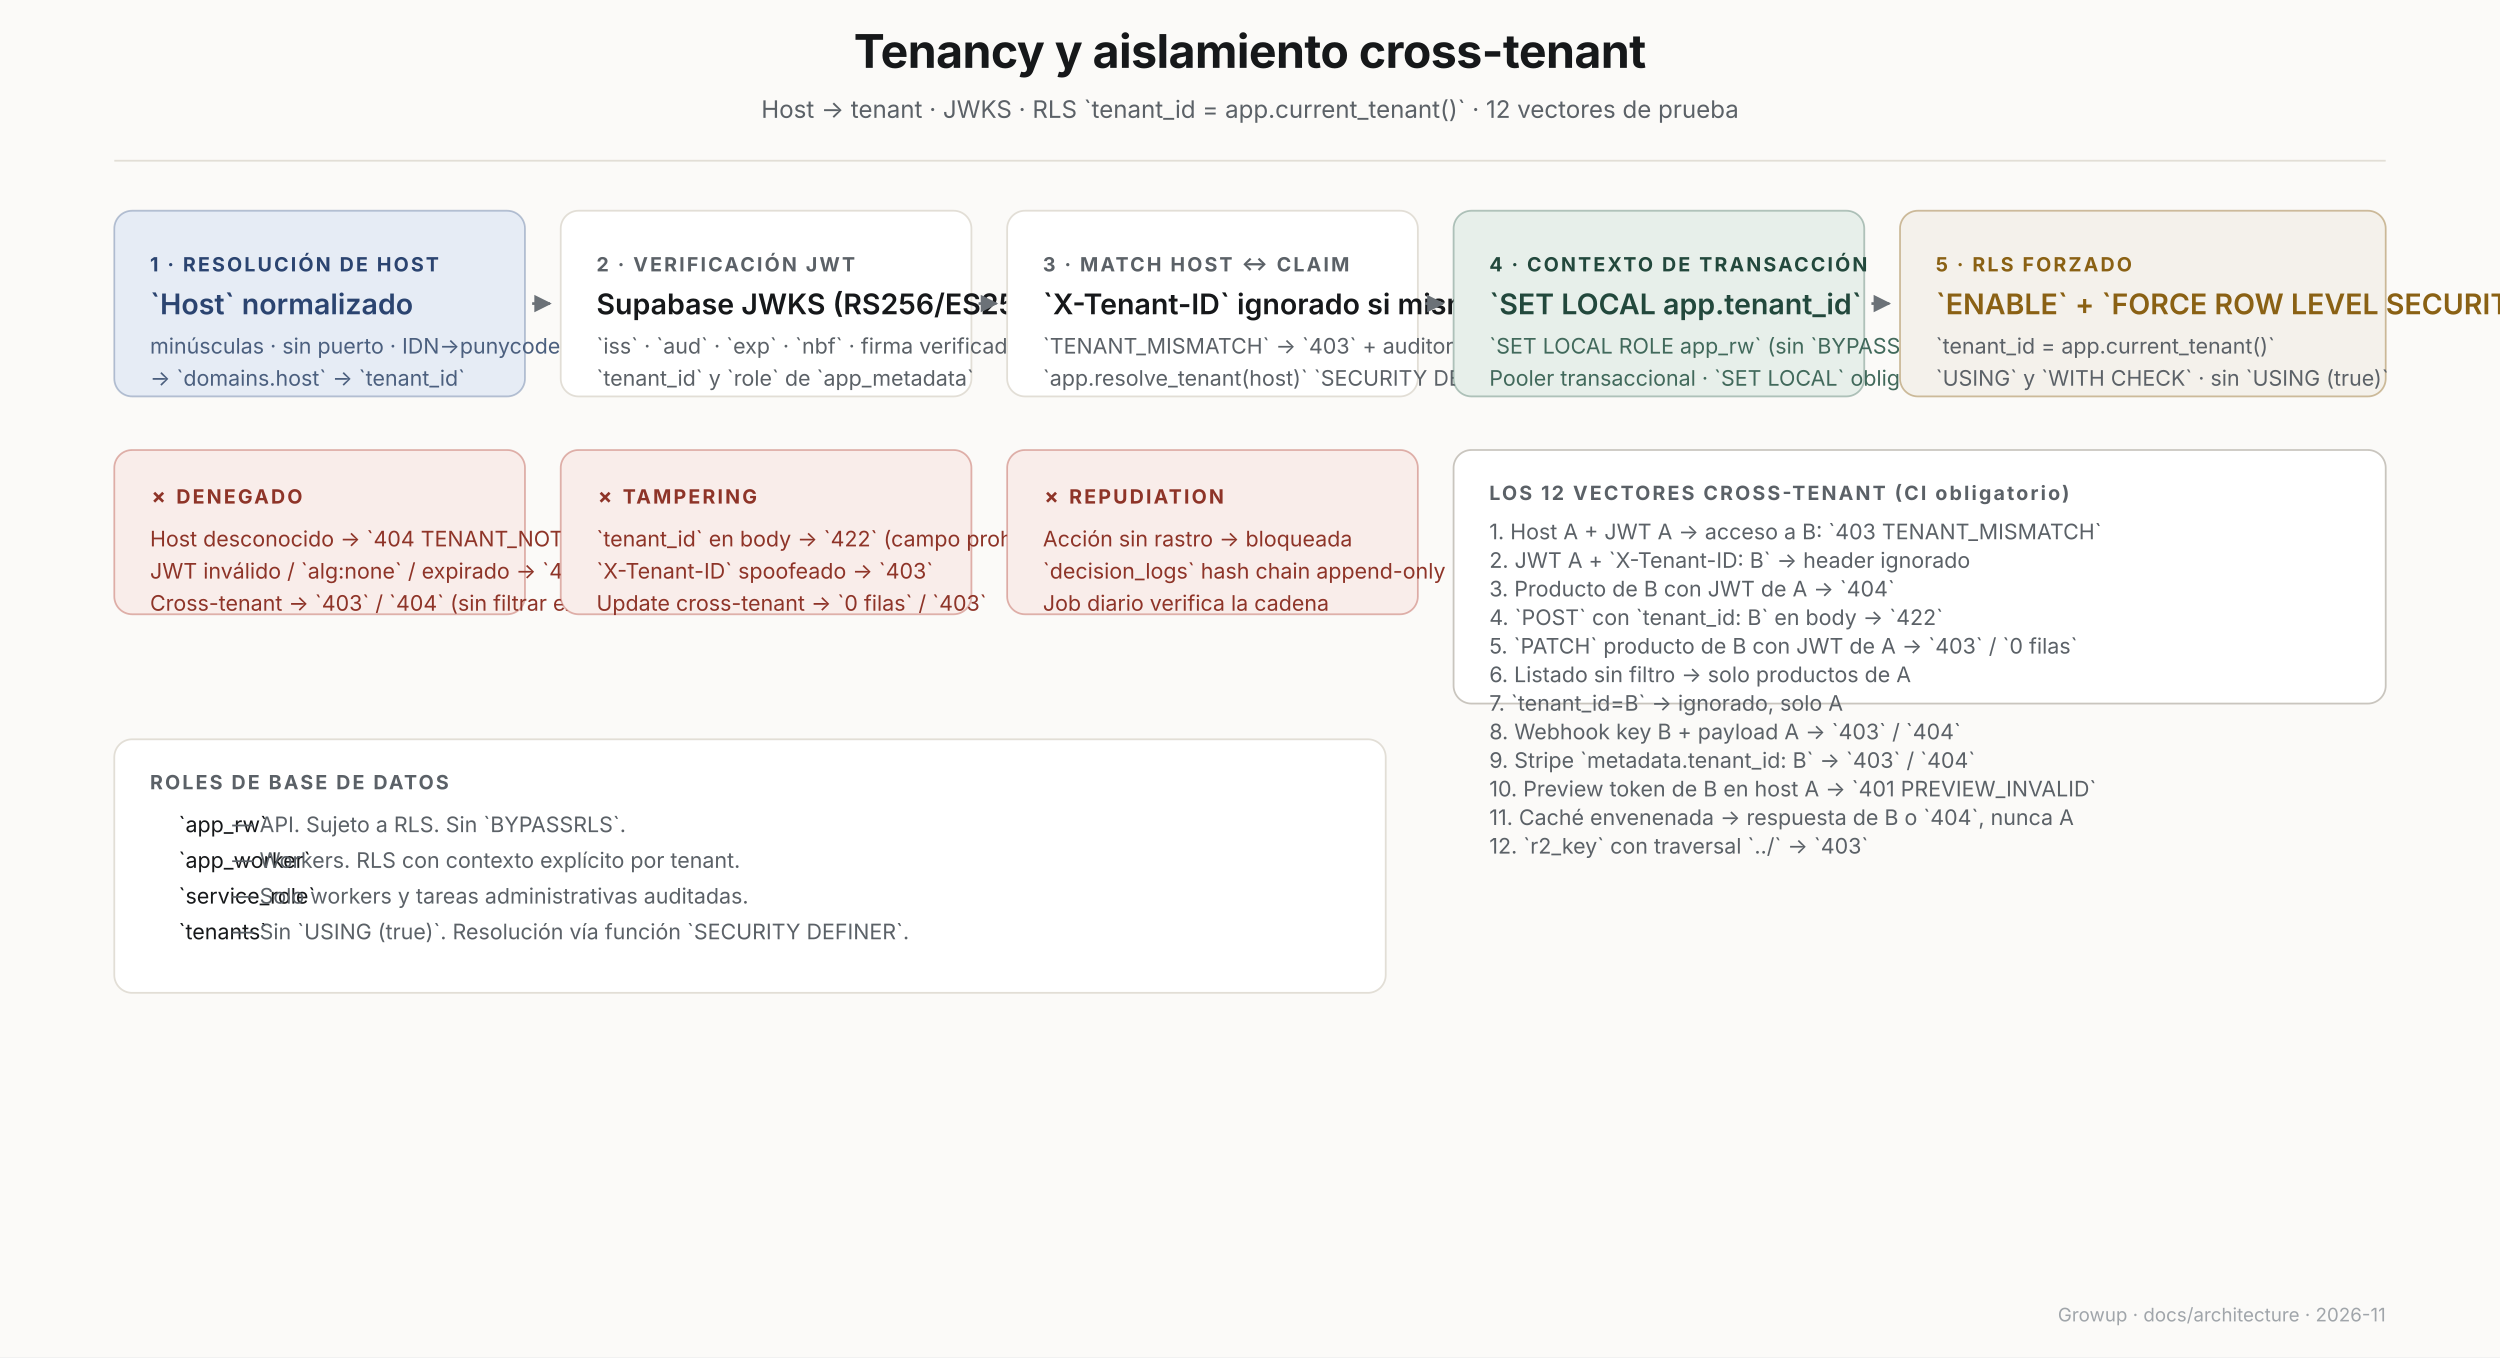
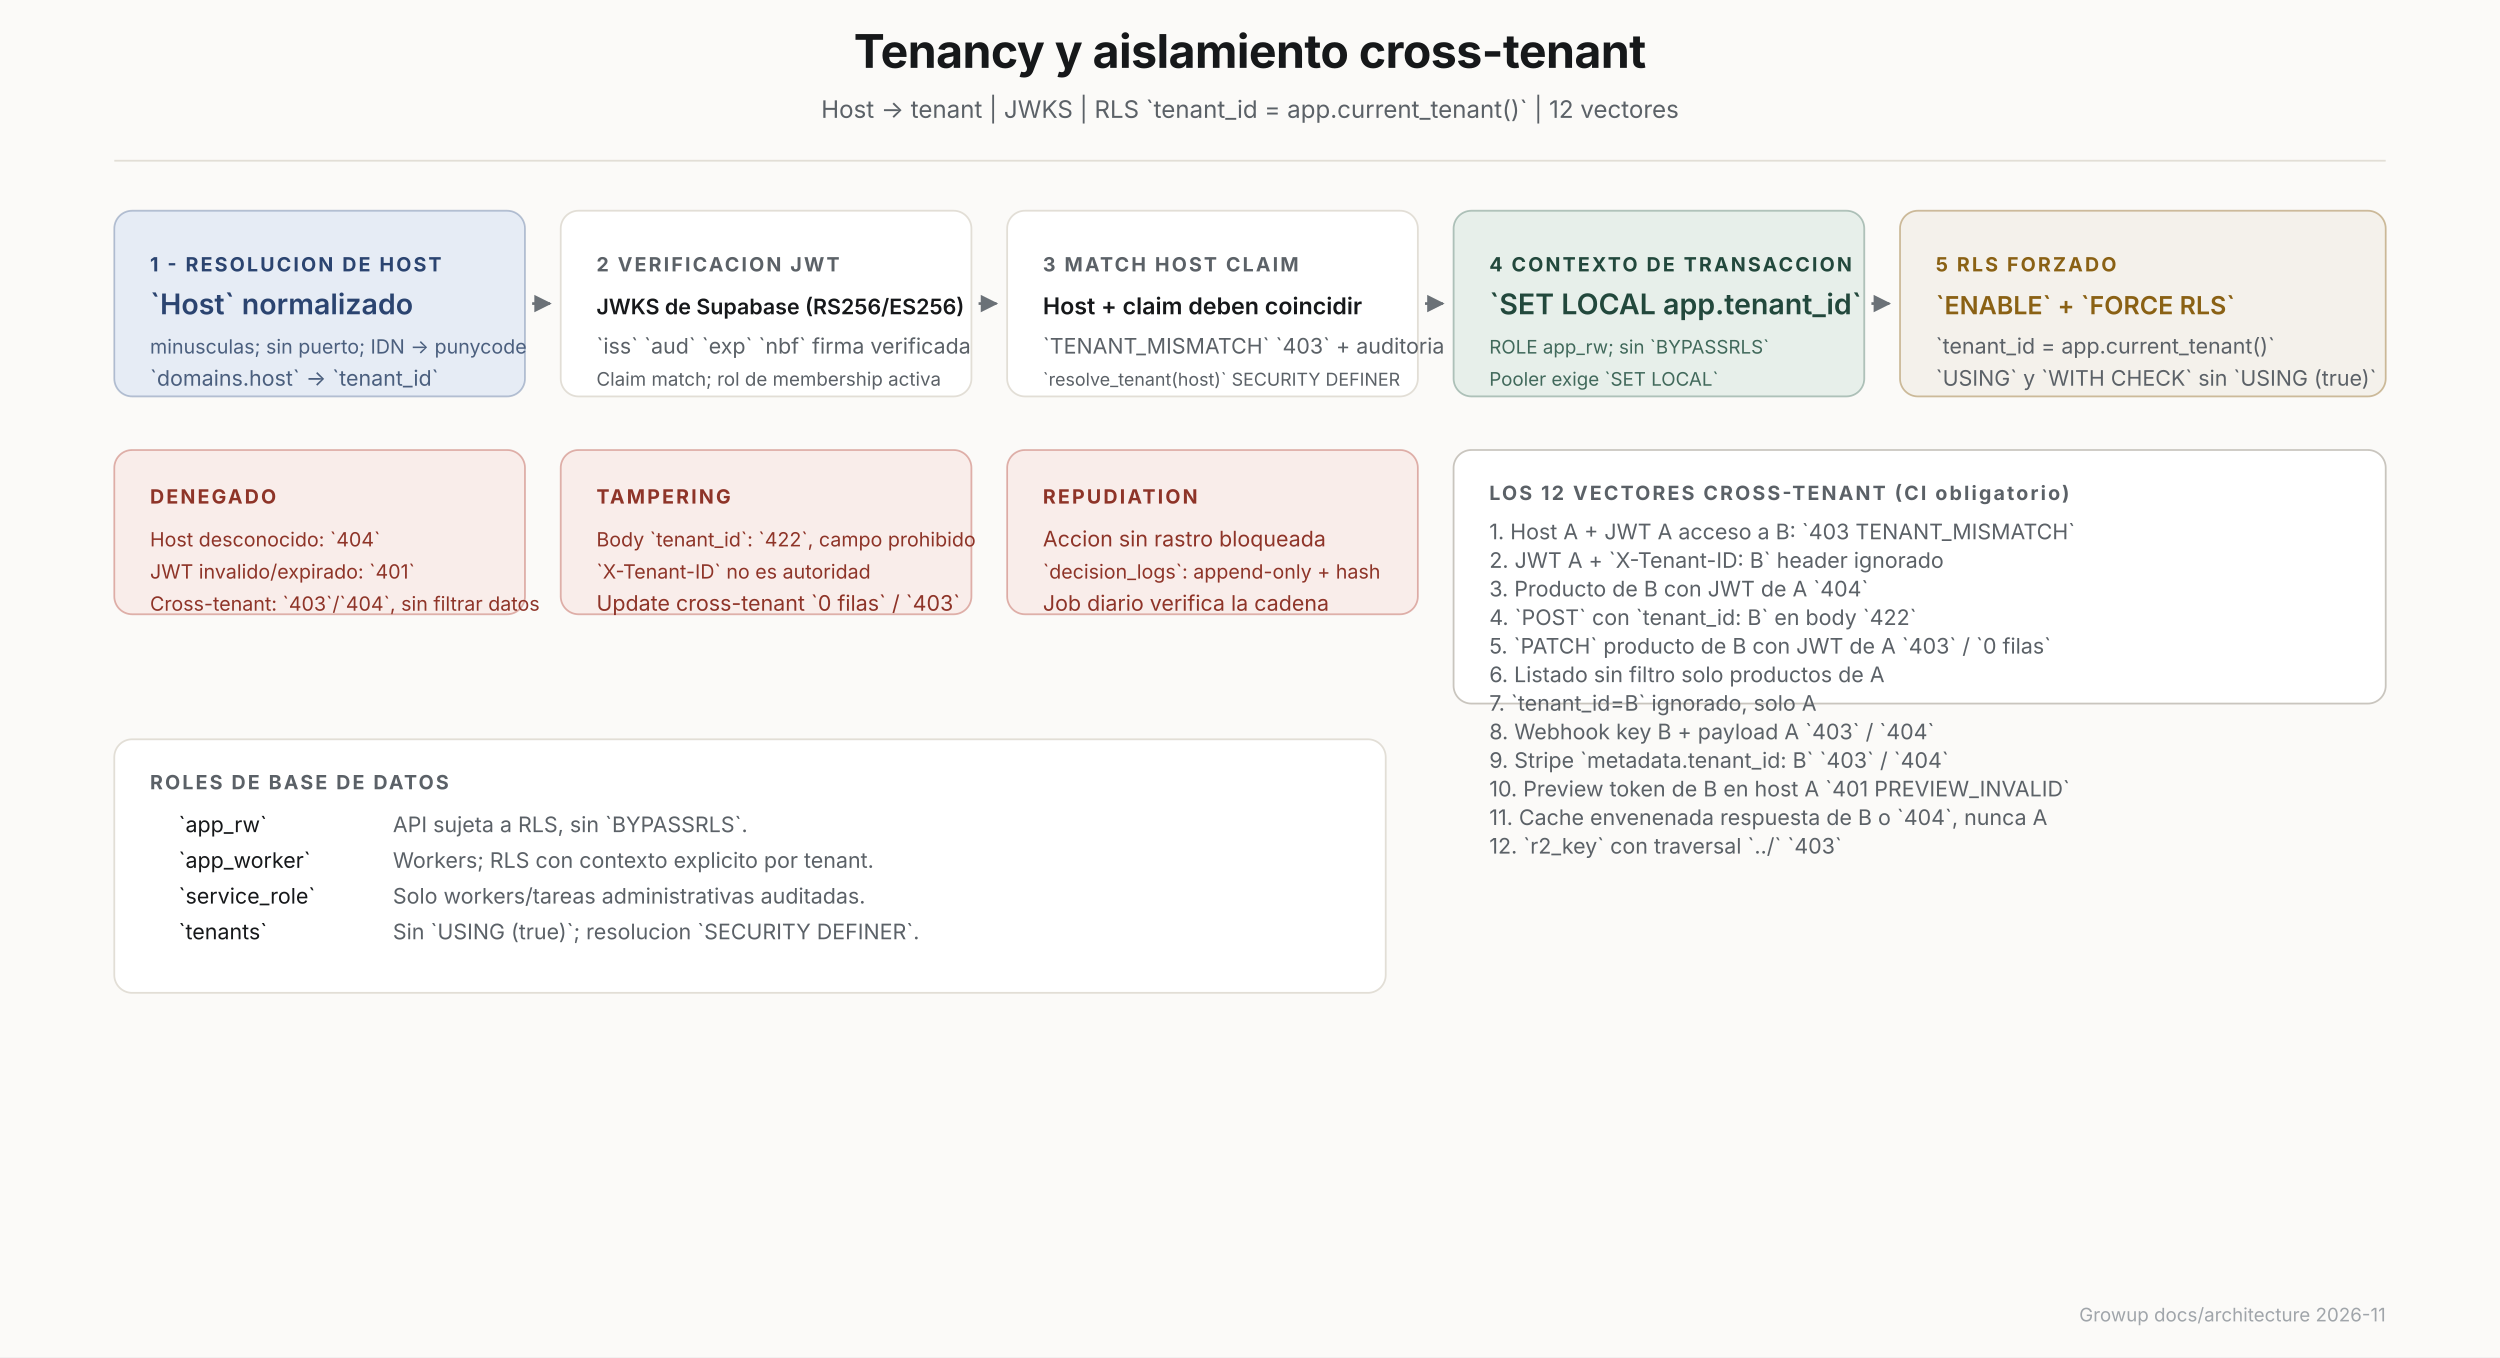
<svg xmlns="http://www.w3.org/2000/svg" viewBox="0 0 1400 760" width="1400" height="760" role="img" aria-labelledby="tTen dTen">
  <defs>
    <marker id="arrTen" viewBox="0 0 10 10" refX="9" refY="5" markerWidth="6.5" markerHeight="6.5" orient="auto">
      <path d="M0,0 L10,5 L0,10 z" fill="#6B7177" />
    </marker>
    <marker id="arrTenDeny" viewBox="0 0 10 10" refX="9" refY="5" markerWidth="6.5" markerHeight="6.5" orient="auto">
      <path d="M0,0 L10,5 L0,10 z" fill="#B4483A" />
    </marker>
  </defs>
  <rect width="1400" height="760" fill="#FBFAF8" />
  <text x="700" y="38" text-anchor="middle" font-family="Inter, 'Segoe UI', system-ui, sans-serif" font-size="26" font-weight="700" fill="#16181A" letter-spacing="-0.3">Tenancy y aislamiento cross-tenant</text>
-   <text x="700" y="66" text-anchor="middle" font-family="Inter, 'Segoe UI', system-ui, sans-serif" font-size="13.5" fill="#5B6167">Host → tenant · JWKS · RLS `tenant_id = app.current_tenant()` · 12 vectores de prueba</text>
+   <text x="700" y="66" text-anchor="middle" font-family="Inter, 'Segoe UI', system-ui, sans-serif" font-size="13.5" fill="#5B6167">Host -&gt; tenant | JWKS | RLS `tenant_id = app.current_tenant()` | 12 vectores</text>
  <line x1="64" y1="90" x2="1336" y2="90" stroke="#E2DED6" stroke-width="1" />
  <rect x="64" y="118" width="230" height="104" rx="10" fill="#E6ECF5" stroke="#3C5A8A" stroke-opacity="0.35" />
-   <text x="84" y="152" font-family="Inter, 'Segoe UI', system-ui, nos" font-size="11" font-weight="700" letter-spacing="1.2" fill="#2B4470">1 · RESOLUCIÓN DE HOST</text>
-   <text x="84" y="176" font-family="Inter, 'Segoe UI', system-ui, nos" font-size="16" font-weight="600" fill="#2B4470">`Host` normalizado</text>
-   <text x="84" y="198" font-family="Inter, 'Segoe UI', system-ui, nos" font-size="12" fill="#4B5F7E">minúsculas · sin puerto · IDN→punycode</text>
-   <text x="84" y="216" font-family="Inter, 'Segoe UI', system-ui, nos" font-size="12" fill="#4B5F7E">→ `domains.host` → `tenant_id`</text>
+   <text x="84" y="152" font-family="Inter, 'Segoe UI', system-ui, sans-serif" font-size="11" font-weight="700" letter-spacing="1.2" fill="#2B4470">1 - RESOLUCION DE HOST</text>
+   <text x="84" y="176" font-family="Inter, 'Segoe UI', system-ui, sans-serif" font-size="16" font-weight="600" fill="#2B4470">`Host` normalizado</text>
+   <text x="84" y="198" font-family="Inter, 'Segoe UI', system-ui, sans-serif" font-size="11" fill="#4B5F7E">minusculas; sin puerto; IDN -&gt; punycode</text>
+   <text x="84" y="216" font-family="Inter, 'Segoe UI', system-ui, sans-serif" font-size="12" fill="#4B5F7E">`domains.host` -&gt; `tenant_id`</text>
  <rect x="314" y="118" width="230" height="104" rx="10" fill="#FFFFFF" stroke="#E2DED6" />
-   <text x="334" y="152" font-family="Inter, 'Segoe UI', system-ui, nos" font-size="11" font-weight="700" letter-spacing="1.2" fill="#5B6167">2 · VERIFICACIÓN JWT</text>
-   <text x="334" y="176" font-family="Inter, 'Segoe UI', system-ui, nos" font-size="16" font-weight="600" fill="#16181A">Supabase JWKS (RS256/ES256)</text>
-   <text x="334" y="198" font-family="Inter, 'Segoe UI', system-ui, nos" font-size="12" fill="#5B6167">`iss` · `aud` · `exp` · `nbf` · firma verificada</text>
-   <text x="334" y="216" font-family="Inter, 'Segoe UI', system-ui, nos" font-size="12" fill="#5B6167">`tenant_id` y `role` de `app_metadata`</text>
+   <text x="334" y="152" font-family="Inter, 'Segoe UI', system-ui, sans-serif" font-size="11" font-weight="700" letter-spacing="1.2" fill="#5B6167">2 VERIFICACION JWT</text>
+   <text x="334" y="176" font-family="Inter, 'Segoe UI', system-ui, sans-serif" font-size="12" font-weight="600" fill="#16181A">JWKS de Supabase (RS256/ES256)</text>
+   <text x="334" y="198" font-family="Inter, 'Segoe UI', system-ui, sans-serif" font-size="12" fill="#5B6167">`iss` `aud` `exp` `nbf` firma verificada</text>
+   <text x="334" y="216" font-family="Inter, 'Segoe UI', system-ui, sans-serif" font-size="10.5" fill="#5B6167">Claim match; rol de membership activa</text>
  <rect x="564" y="118" width="230" height="104" rx="10" fill="#FFFFFF" stroke="#E2DED6" />
-   <text x="584" y="152" font-family="Inter, 'Segoe UI', system-ui, nos" font-size="11" font-weight="700" letter-spacing="1.2" fill="#5B6167">3 · MATCH HOST ↔ CLAIM</text>
-   <text x="584" y="176" font-family="Inter, 'Segoe UI', system-ui, nos" font-size="16" font-weight="600" fill="#16181A">`X-Tenant-ID` ignorado si mismatchea</text>
-   <text x="584" y="198" font-family="Inter, 'Segoe UI', system-ui, nos" font-size="12" fill="#5B6167">`TENANT_MISMATCH` → `403` + auditoría</text>
-   <text x="584" y="216" font-family="Inter, 'Segoe UI', system-ui, nos" font-size="12" fill="#5B6167">`app.resolve_tenant(host)` `SECURITY DEFINER`</text>
+   <text x="584" y="152" font-family="Inter, 'Segoe UI', system-ui, sans-serif" font-size="11" font-weight="700" letter-spacing="1.2" fill="#5B6167">3 MATCH HOST CLAIM</text>
+   <text x="584" y="176" font-family="Inter, 'Segoe UI', system-ui, sans-serif" font-size="13" font-weight="600" fill="#16181A">Host + claim deben coincidir</text>
+   <text x="584" y="198" font-family="Inter, 'Segoe UI', system-ui, sans-serif" font-size="12" fill="#5B6167">`TENANT_MISMATCH` `403` + auditoria</text>
+   <text x="584" y="216" font-family="Inter, 'Segoe UI', system-ui, sans-serif" font-size="10" fill="#5B6167">`resolve_tenant(host)` SECURITY DEFINER</text>
  <rect x="814" y="118" width="230" height="104" rx="10" fill="#E7EFEA" stroke="#2E5E4E" stroke-opacity="0.35" />
-   <text x="834" y="152" font-family="Inter, 'Segoe UI', system-ui, nos" font-size="11" font-weight="700" letter-spacing="1.2" fill="#22483C">4 · CONTEXTO DE TRANSACCIÓN</text>
-   <text x="834" y="176" font-family="Inter, 'Segoed UI', system-ui, nos" font-size="16" font-weight="600" fill="#22483C">`SET LOCAL app.tenant_id`</text>
-   <text x="834" y="198" font-family="Inter, 'Segoe UI', system-ui, nos" font-size="12" fill="#41695B">`SET LOCAL ROLE app_rw` (sin `BYPASSRLS`)</text>
-   <text x="834" y="216" font-family="Inter, 'Segoe UI', system-ui, nos" font-size="12" fill="#41695B">Pooler transaccional · `SET LOCAL` obligatorio</text>
+   <text x="834" y="152" font-family="Inter, 'Segoe UI', system-ui, sans-serif" font-size="11" font-weight="700" letter-spacing="1.2" fill="#22483C">4 CONTEXTO DE TRANSACCION</text>
+   <text x="834" y="176" font-family="Inter, 'Segoe UI', system-ui, sans-serif" font-size="16" font-weight="600" fill="#22483C">`SET LOCAL app.tenant_id`</text>
+   <text x="834" y="198" font-family="Inter, 'Segoe UI', system-ui, sans-serif" font-size="10.5" fill="#41695B">ROLE app_rw; sin `BYPASSRLS`</text>
+   <text x="834" y="216" font-family="Inter, 'Segoe UI', system-ui, sans-serif" font-size="10.5" fill="#41695B">Pooler exige `SET LOCAL`</text>
  <rect x="1064" y="118" width="272" height="104" rx="10" fill="#F4F1EB" stroke="#8A6114" stroke-opacity="0.4" />
-   <text x="1084" y="152" font-family="Inter, 'Segoe UI', system-ui, nos" font-size="11" font-weight="700" letter-spacing="1.2" fill="#8A6114">5 · RLS FORZADO</text>
-   <text x="1084" y="176" font-family="Inter, 'Segoe UI', system-ui, nos" font-size="16" font-weight="600" fill="#8A6114">`ENABLE` + `FORCE ROW LEVEL SECURITY`</text>
-   <text x="1084" y="198" font-family="Inter, 'Segoe UI', system-ui, nos" font-size="12" fill="#5B6167">`tenant_id = app.current_tenant()`</text>
-   <text x="1084" y="216" font-family="Inter, 'Segoe UI', system-ui, nos" font-size="12" fill="#5B6167">`USING` y `WITH CHECK` · sin `USING (true)`</text>
+   <text x="1084" y="152" font-family="Inter, 'Segoe UI', system-ui, sans-serif" font-size="11" font-weight="700" letter-spacing="1.2" fill="#8A6114">5 RLS FORZADO</text>
+   <text x="1084" y="176" font-family="Inter, 'Segoe UI', system-ui, sans-serif" font-size="14" font-weight="600" fill="#8A6114">`ENABLE` + `FORCE RLS`</text>
+   <text x="1084" y="198" font-family="Inter, 'Segoe UI', system-ui, sans-serif" font-size="12" fill="#5B6167">`tenant_id = app.current_tenant()`</text>
+   <text x="1084" y="216" font-family="Inter, 'Segoe UI', system-ui, sans-serif" font-size="12" fill="#5B6167">`USING` y `WITH CHECK` sin `USING (true)`</text>
  <line x1="298" y1="170" x2="308" y2="170" stroke="#6B7177" stroke-width="1.5" marker-end="url(#arrTen)" />
  <line x1="548" y1="170" x2="558" y2="170" stroke="#6B7177" stroke-width="1.5" marker-end="url(#arrTen)" />
  <line x1="798" y1="170" x2="808" y2="170" stroke="#6B7177" stroke-width="1.5" marker-end="url(#arrTen)" />
  <line x1="1048" y1="170" x2="1058" y2="170" stroke="#6B7177" stroke-width="1.5" marker-end="url(#arrTen)" />
  <rect x="64" y="252" width="230" height="92" rx="10" fill="#F9EDEA" stroke="#B4483A" stroke-opacity="0.4" />
-   <text x="84" y="282" font-family="Inter, 'Segoe UI', system-ui, nos" font-size="11" font-weight="700" letter-spacing="1.2" fill="#8E3428">✗ DENEGADO</text>
-   <text x="84" y="306" font-family="Inter, 'Segoe UI', system-ui, nos" font-size="12" fill="#8E3428">Host desconocido → `404 TENANT_NOT_FOUND`</text>
-   <text x="84" y="324" font-family="Inter, 'Segoe UI', system-ui, nos" font-size="12" fill="#8E3428">JWT inválido / `alg:none` / expirado → `401`</text>
-   <text x="84" y="342" font-family="Inter, 'Segoe UI', system-ui, nos" font-size="12" fill="#8E3428">Cross-tenant → `403` / `404` (sin filtrar existencia)</text>
+   <text x="84" y="282" font-family="Inter, 'Segoe UI', system-ui, sans-serif" font-size="11" font-weight="700" letter-spacing="1.2" fill="#8E3428"> DENEGADO</text>
+   <text x="84" y="306" font-family="Inter, 'Segoe UI', system-ui, sans-serif" font-size="11" fill="#8E3428">Host desconocido: `404`</text>
+   <text x="84" y="324" font-family="Inter, 'Segoe UI', system-ui, sans-serif" font-size="11" fill="#8E3428">JWT invalido/expirado: `401`</text>
+   <text x="84" y="342" font-family="Inter, 'Segoe UI', system-ui, sans-serif" font-size="11" fill="#8E3428">Cross-tenant: `403`/`404`, sin filtrar datos</text>
  <rect x="314" y="252" width="230" height="92" rx="10" fill="#F9EDEA" stroke="#B4483A" stroke-opacity="0.4" />
-   <text x="334" y="282" font-family="Inter, 'Segoe UI', system-ui, nos" font-size="11" font-weight="700" letter-spacing="1.2" fill="#8E3428">✗ TAMPERING</text>
-   <text x="334" y="306" font-family="Inter, 'Segoe UI', system-ui, nos" font-size="12" fill="#8E3428">`tenant_id` en body → `422` (campo prohibido)</text>
-   <text x="334" y="324" font-family="Inter, 'Segoe UI', system-ui, nos" font-size="12" fill="#8E3428">`X-Tenant-ID` spoofeado → `403`</text>
-   <text x="334" y="342" font-family="Inter, 'Segoe UI', system-ui, nos" font-size="12" fill="#8E3428">Update cross-tenant → `0 filas` / `403`</text>
+   <text x="334" y="282" font-family="Inter, 'Segoe UI', system-ui, sans-serif" font-size="11" font-weight="700" letter-spacing="1.2" fill="#8E3428"> TAMPERING</text>
+   <text x="334" y="306" font-family="Inter, 'Segoe UI', system-ui, sans-serif" font-size="11" fill="#8E3428">Body `tenant_id`: `422`, campo prohibido</text>
+   <text x="334" y="324" font-family="Inter, 'Segoe UI', system-ui, sans-serif" font-size="11" fill="#8E3428">`X-Tenant-ID` no es autoridad</text>
+   <text x="334" y="342" font-family="Inter, 'Segoe UI', system-ui, sans-serif" font-size="12" fill="#8E3428">Update cross-tenant `0 filas` / `403`</text>
  <rect x="564" y="252" width="230" height="92" rx="10" fill="#F9EDEA" stroke="#B4483A" stroke-opacity="0.4" />
-   <text x="584" y="282" font-family="Inter, 'Segoe UI', system-ui, nos" font-size="11" font-weight="700" letter-spacing="1.2" fill="#8E3428">✗ REPUDIATION</text>
-   <text x="584" y="306" font-family="Inter, 'Segoe UI', system-ui, nos" font-size="12" fill="#8E3428">Acción sin rastro → bloqueada</text>
-   <text x="584" y="324" font-family="Inter, 'Segoe UI', system-ui, nos" font-size="12" fill="#8E3428">`decision_logs` hash chain append-only</text>
-   <text x="584" y="342" font-family="Inter, 'Segoe UI', system-ui, nos" font-size="12" fill="#8E3428">Job diario verifica la cadena</text>
+   <text x="584" y="282" font-family="Inter, 'Segoe UI', system-ui, sans-serif" font-size="11" font-weight="700" letter-spacing="1.2" fill="#8E3428"> REPUDIATION</text>
+   <text x="584" y="306" font-family="Inter, 'Segoe UI', system-ui, sans-serif" font-size="12" fill="#8E3428">Accion sin rastro bloqueada</text>
+   <text x="584" y="324" font-family="Inter, 'Segoe UI', system-ui, sans-serif" font-size="11" fill="#8E3428">`decision_logs`: append-only + hash</text>
+   <text x="584" y="342" font-family="Inter, 'Segoe UI', system-ui, sans-serif" font-size="12" fill="#8E3428">Job diario verifica la cadena</text>
  <rect x="814" y="252" width="522" height="142" rx="10" fill="#FFFFFF" stroke="#C9C5BE" />
-   <text x="834" y="280" font-family="Inter, 'Segoe UI', system-ui, nos" font-size="11" font-weight="700" letter-spacing="1.2" fill="#5B6167">LOS 12 VECTORES CROSS-TENANT (CI obligatorio)</text>
-   <text x="834" y="302" font-family="Inter, 'Segoe UI', system-ui, nos" font-size="12" fill="#5B6167">1. Host A + JWT A → acceso a B: `403 TENANT_MISMATCH`</text>
-   <text x="834" y="318" font-family="Inter, 'Segoe UI', system-ui, nos" font-size="12" fill="#5B6167">2. JWT A + `X-Tenant-ID: B` → header ignorado</text>
-   <text x="834" y="334" font-family="Inter, 'Segoe UI', system-ui, nos" font-size="12" fill="#5B6167">3. Producto de B con JWT de A → `404`</text>
-   <text x="834" y="350" font-family="Inter, 'Segoe UI', system-ui, nos" font-size="12" fill="#5B6167">4. `POST` con `tenant_id: B` en body → `422`</text>
-   <text x="834" y="366" font-family="Inter, 'Segoe UI', system-ui, nos" font-size="12" fill="#5B6167">5. `PATCH` producto de B con JWT de A → `403` / `0 filas`</text>
-   <text x="834" y="382" font-family="Inter, 'Segoe UI', system-ui, nos" font-size="12" fill="#5B6167">6. Listado sin filtro → solo productos de A</text>
-   <text x="834" y="398" font-family="Inter, 'Segoe UI', system-ui, nos" font-size="12" fill="#5B6167">7. `tenant_id=B` → ignorado, solo A</text>
-   <text x="834" y="414" font-family="Inter, 'Segoe UI', system-ui, nos" font-size="12" fill="#5B6167">8. Webhook key B + payload A → `403` / `404`</text>
-   <text x="834" y="430" font-family="Inter, 'Segoe UI', system-ui, nos" font-size="12" fill="#5B6167">9. Stripe `metadata.tenant_id: B` → `403` / `404`</text>
-   <text x="834" y="446" font-family="Inter, 'Segoe UI', system-ui, nos" font-size="12" fill="#5B6167">10. Preview token de B en host A → `401 PREVIEW_INVALID`</text>
-   <text x="834" y="462" font-family="Inter, 'Segoe UI', system-ui, nos" font-size="12" fill="#5B6167">11. Caché envenenada → respuesta de B o `404`, nunca A</text>
-   <text x="834" y="478" font-family="Inter, 'Segoe UI', system-ui, nos" font-size="12" fill="#5B6167">12. `r2_key` con traversal `../` → `403`</text>
+   <text x="834" y="280" font-family="Inter, 'Segoe UI', system-ui, sans-serif" font-size="11" font-weight="700" letter-spacing="1.2" fill="#5B6167">LOS 12 VECTORES CROSS-TENANT (CI obligatorio)</text>
+   <text x="834" y="302" font-family="Inter, 'Segoe UI', system-ui, sans-serif" font-size="12" fill="#5B6167">1. Host A + JWT A acceso a B: `403 TENANT_MISMATCH`</text>
+   <text x="834" y="318" font-family="Inter, 'Segoe UI', system-ui, sans-serif" font-size="12" fill="#5B6167">2. JWT A + `X-Tenant-ID: B` header ignorado</text>
+   <text x="834" y="334" font-family="Inter, 'Segoe UI', system-ui, sans-serif" font-size="12" fill="#5B6167">3. Producto de B con JWT de A `404`</text>
+   <text x="834" y="350" font-family="Inter, 'Segoe UI', system-ui, sans-serif" font-size="12" fill="#5B6167">4. `POST` con `tenant_id: B` en body `422`</text>
+   <text x="834" y="366" font-family="Inter, 'Segoe UI', system-ui, sans-serif" font-size="12" fill="#5B6167">5. `PATCH` producto de B con JWT de A `403` / `0 filas`</text>
+   <text x="834" y="382" font-family="Inter, 'Segoe UI', system-ui, sans-serif" font-size="12" fill="#5B6167">6. Listado sin filtro solo productos de A</text>
+   <text x="834" y="398" font-family="Inter, 'Segoe UI', system-ui, sans-serif" font-size="12" fill="#5B6167">7. `tenant_id=B` ignorado, solo A</text>
+   <text x="834" y="414" font-family="Inter, 'Segoe UI', system-ui, sans-serif" font-size="12" fill="#5B6167">8. Webhook key B + payload A `403` / `404`</text>
+   <text x="834" y="430" font-family="Inter, 'Segoe UI', system-ui, sans-serif" font-size="12" fill="#5B6167">9. Stripe `metadata.tenant_id: B` `403` / `404`</text>
+   <text x="834" y="446" font-family="Inter, 'Segoe UI', system-ui, sans-serif" font-size="12" fill="#5B6167">10. Preview token de B en host A `401 PREVIEW_INVALID`</text>
+   <text x="834" y="462" font-family="Inter, 'Segoe UI', system-ui, sans-serif" font-size="12" fill="#5B6167">11. Cache envenenada respuesta de B o `404`, nunca A</text>
+   <text x="834" y="478" font-family="Inter, 'Segoe UI', system-ui, sans-serif" font-size="12" fill="#5B6167">12. `r2_key` con traversal `../` `403`</text>
  <rect x="64" y="414" width="712" height="142" rx="10" fill="#FFFFFF" stroke="#E2DED6" />
-   <text x="84" y="442" font-family="Inter, 'Segoe UI', system-ui, nos" font-size="11" font-weight="700" letter-spacing="1.2" fill="#5B6167">ROLES DE BASE DE DATOS</text>
-   <text x="100" y="466" font-family="Inter, 'Segoe UI', system-ui, nos" font-size="12" fill="#16181A">`app_rw`</text>
-   <text x="130" y="466" font-family="Inter, 'Segoe UI', system-ui, nos" font-size="12" fill="#5B6167">— API. Sujeto a RLS. Sin `BYPASSRLS`.</text>
-   <text x="100" y="486" font-family="Inter, 'Segoe UI', system-ui, nos" font-size="12" fill="#16181A">`app_worker`</text>
-   <text x="130" y="486" font-family="Inter, 'Segoe UI', system-ui, nos" font-size="12" fill="#5B6167">— Workers. RLS con contexto explícito por tenant.</text>
-   <text x="100" y="506" font-family="Inter, 'Segoe UI', system-ui, nos" font-size="12" fill="#16181A">`service_role`</text>
-   <text x="130" y="506" font-family="Inter, 'Segoe UI', system-ui, nos" font-size="12" fill="#5B6167">— Solo workers y tareas administrativas auditadas.</text>
-   <text x="100" y="526" font-family="Inter, 'Segoe UI', system-ui, nos" font-size="12" fill="#16181A">`tenants`</text>
-   <text x="130" y="526" font-family="Inter, 'Segoe UI', system-ui, nos" font-size="12" fill="#5B6167">— Sin `USING (true)`. Resolución vía función `SECURITY DEFINER`.</text>
-   <text x="1336" y="740" text-anchor="end" font-family="Inter, 'Segoe UI', system-ui, nos" font-size="10.5" fill="#A0A5AA">Growup · docs/architecture · 2026-11</text>
+   <text x="84" y="442" font-family="Inter, 'Segoe UI', system-ui, sans-serif" font-size="11" font-weight="700" letter-spacing="1.2" fill="#5B6167">ROLES DE BASE DE DATOS</text>
+   <text x="100" y="466" font-family="Inter, 'Segoe UI', system-ui, sans-serif" font-size="12" fill="#16181A">`app_rw`</text>
+   <text x="220" y="466" font-family="Inter, 'Segoe UI', system-ui, sans-serif" font-size="12" fill="#5B6167">API sujeta a RLS, sin `BYPASSRLS`.</text>
+   <text x="100" y="486" font-family="Inter, 'Segoe UI', system-ui, sans-serif" font-size="12" fill="#16181A">`app_worker`</text>
+   <text x="220" y="486" font-family="Inter, 'Segoe UI', system-ui, sans-serif" font-size="12" fill="#5B6167">Workers; RLS con contexto explicito por tenant.</text>
+   <text x="100" y="506" font-family="Inter, 'Segoe UI', system-ui, sans-serif" font-size="12" fill="#16181A">`service_role`</text>
+   <text x="220" y="506" font-family="Inter, 'Segoe UI', system-ui, sans-serif" font-size="12" fill="#5B6167">Solo workers/tareas administrativas auditadas.</text>
+   <text x="100" y="526" font-family="Inter, 'Segoe UI', system-ui, sans-serif" font-size="12" fill="#16181A">`tenants`</text>
+   <text x="220" y="526" font-family="Inter, 'Segoe UI', system-ui, sans-serif" font-size="12" fill="#5B6167">Sin `USING (true)`; resolucion `SECURITY DEFINER`.</text>
+   <text x="1336" y="740" text-anchor="end" font-family="Inter, 'Segoe UI', system-ui, sans-serif" font-size="10.5" fill="#A0A5AA">Growup docs/architecture 2026-11</text>
</svg>
